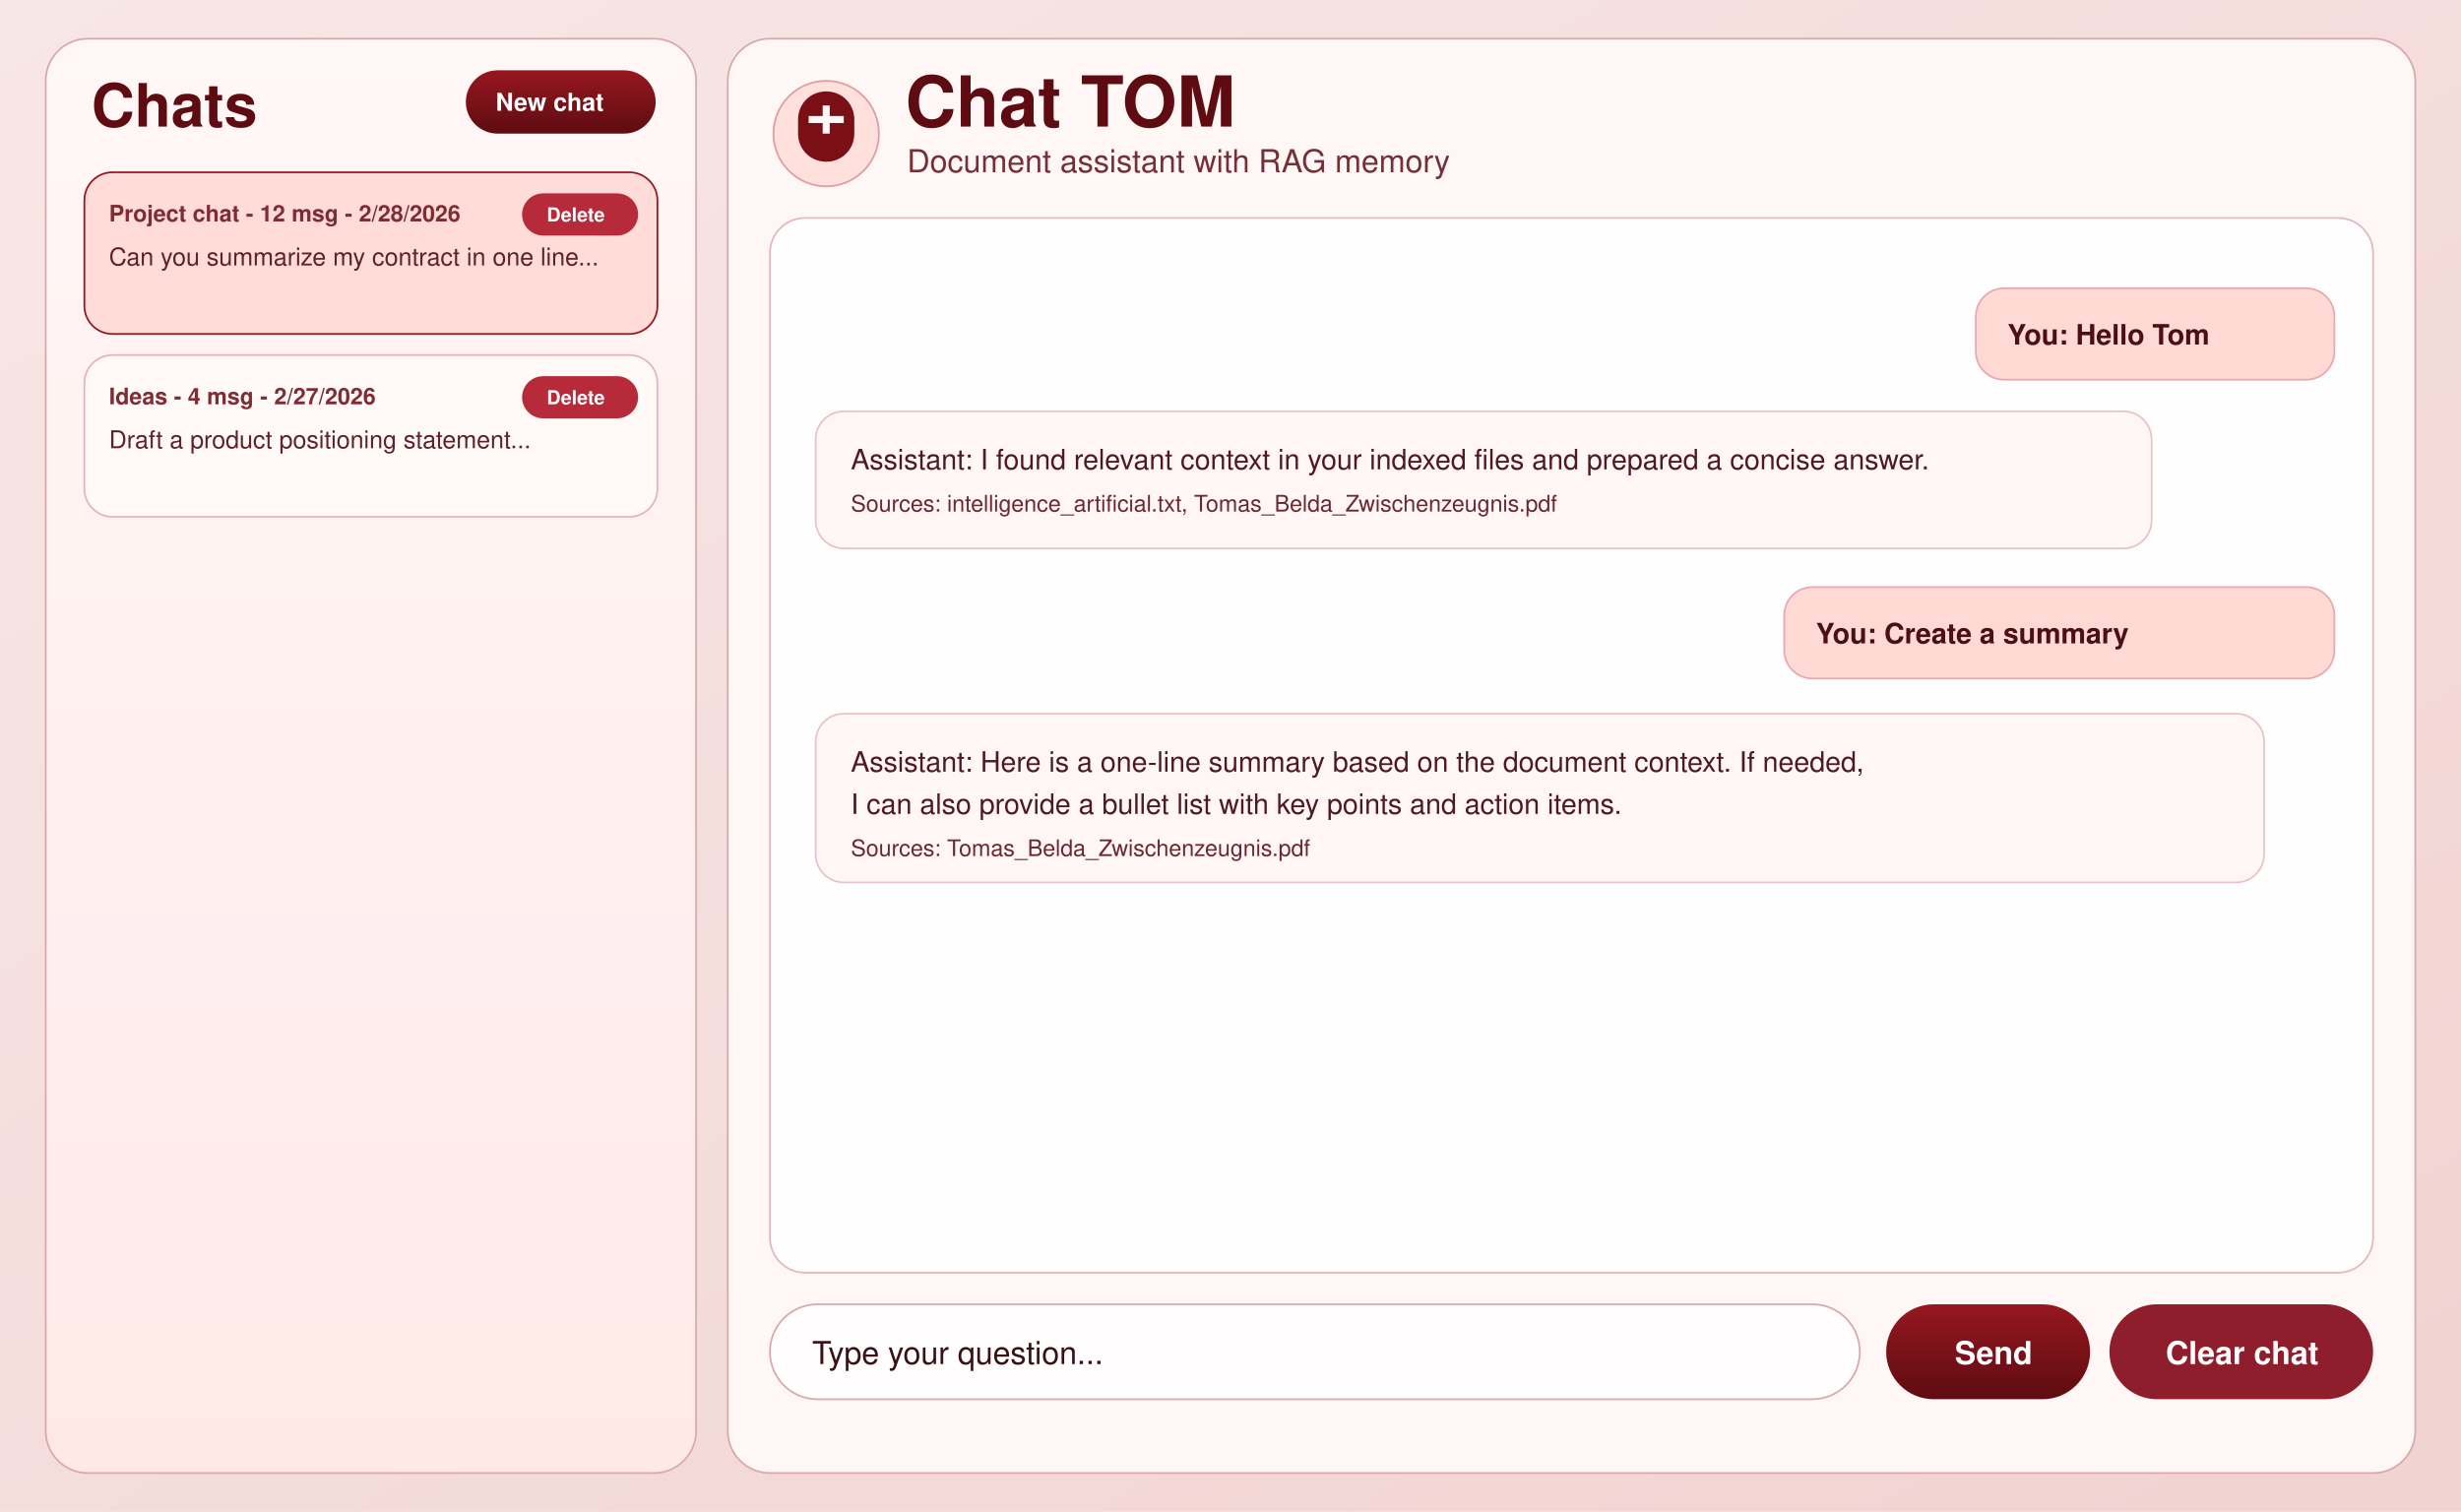
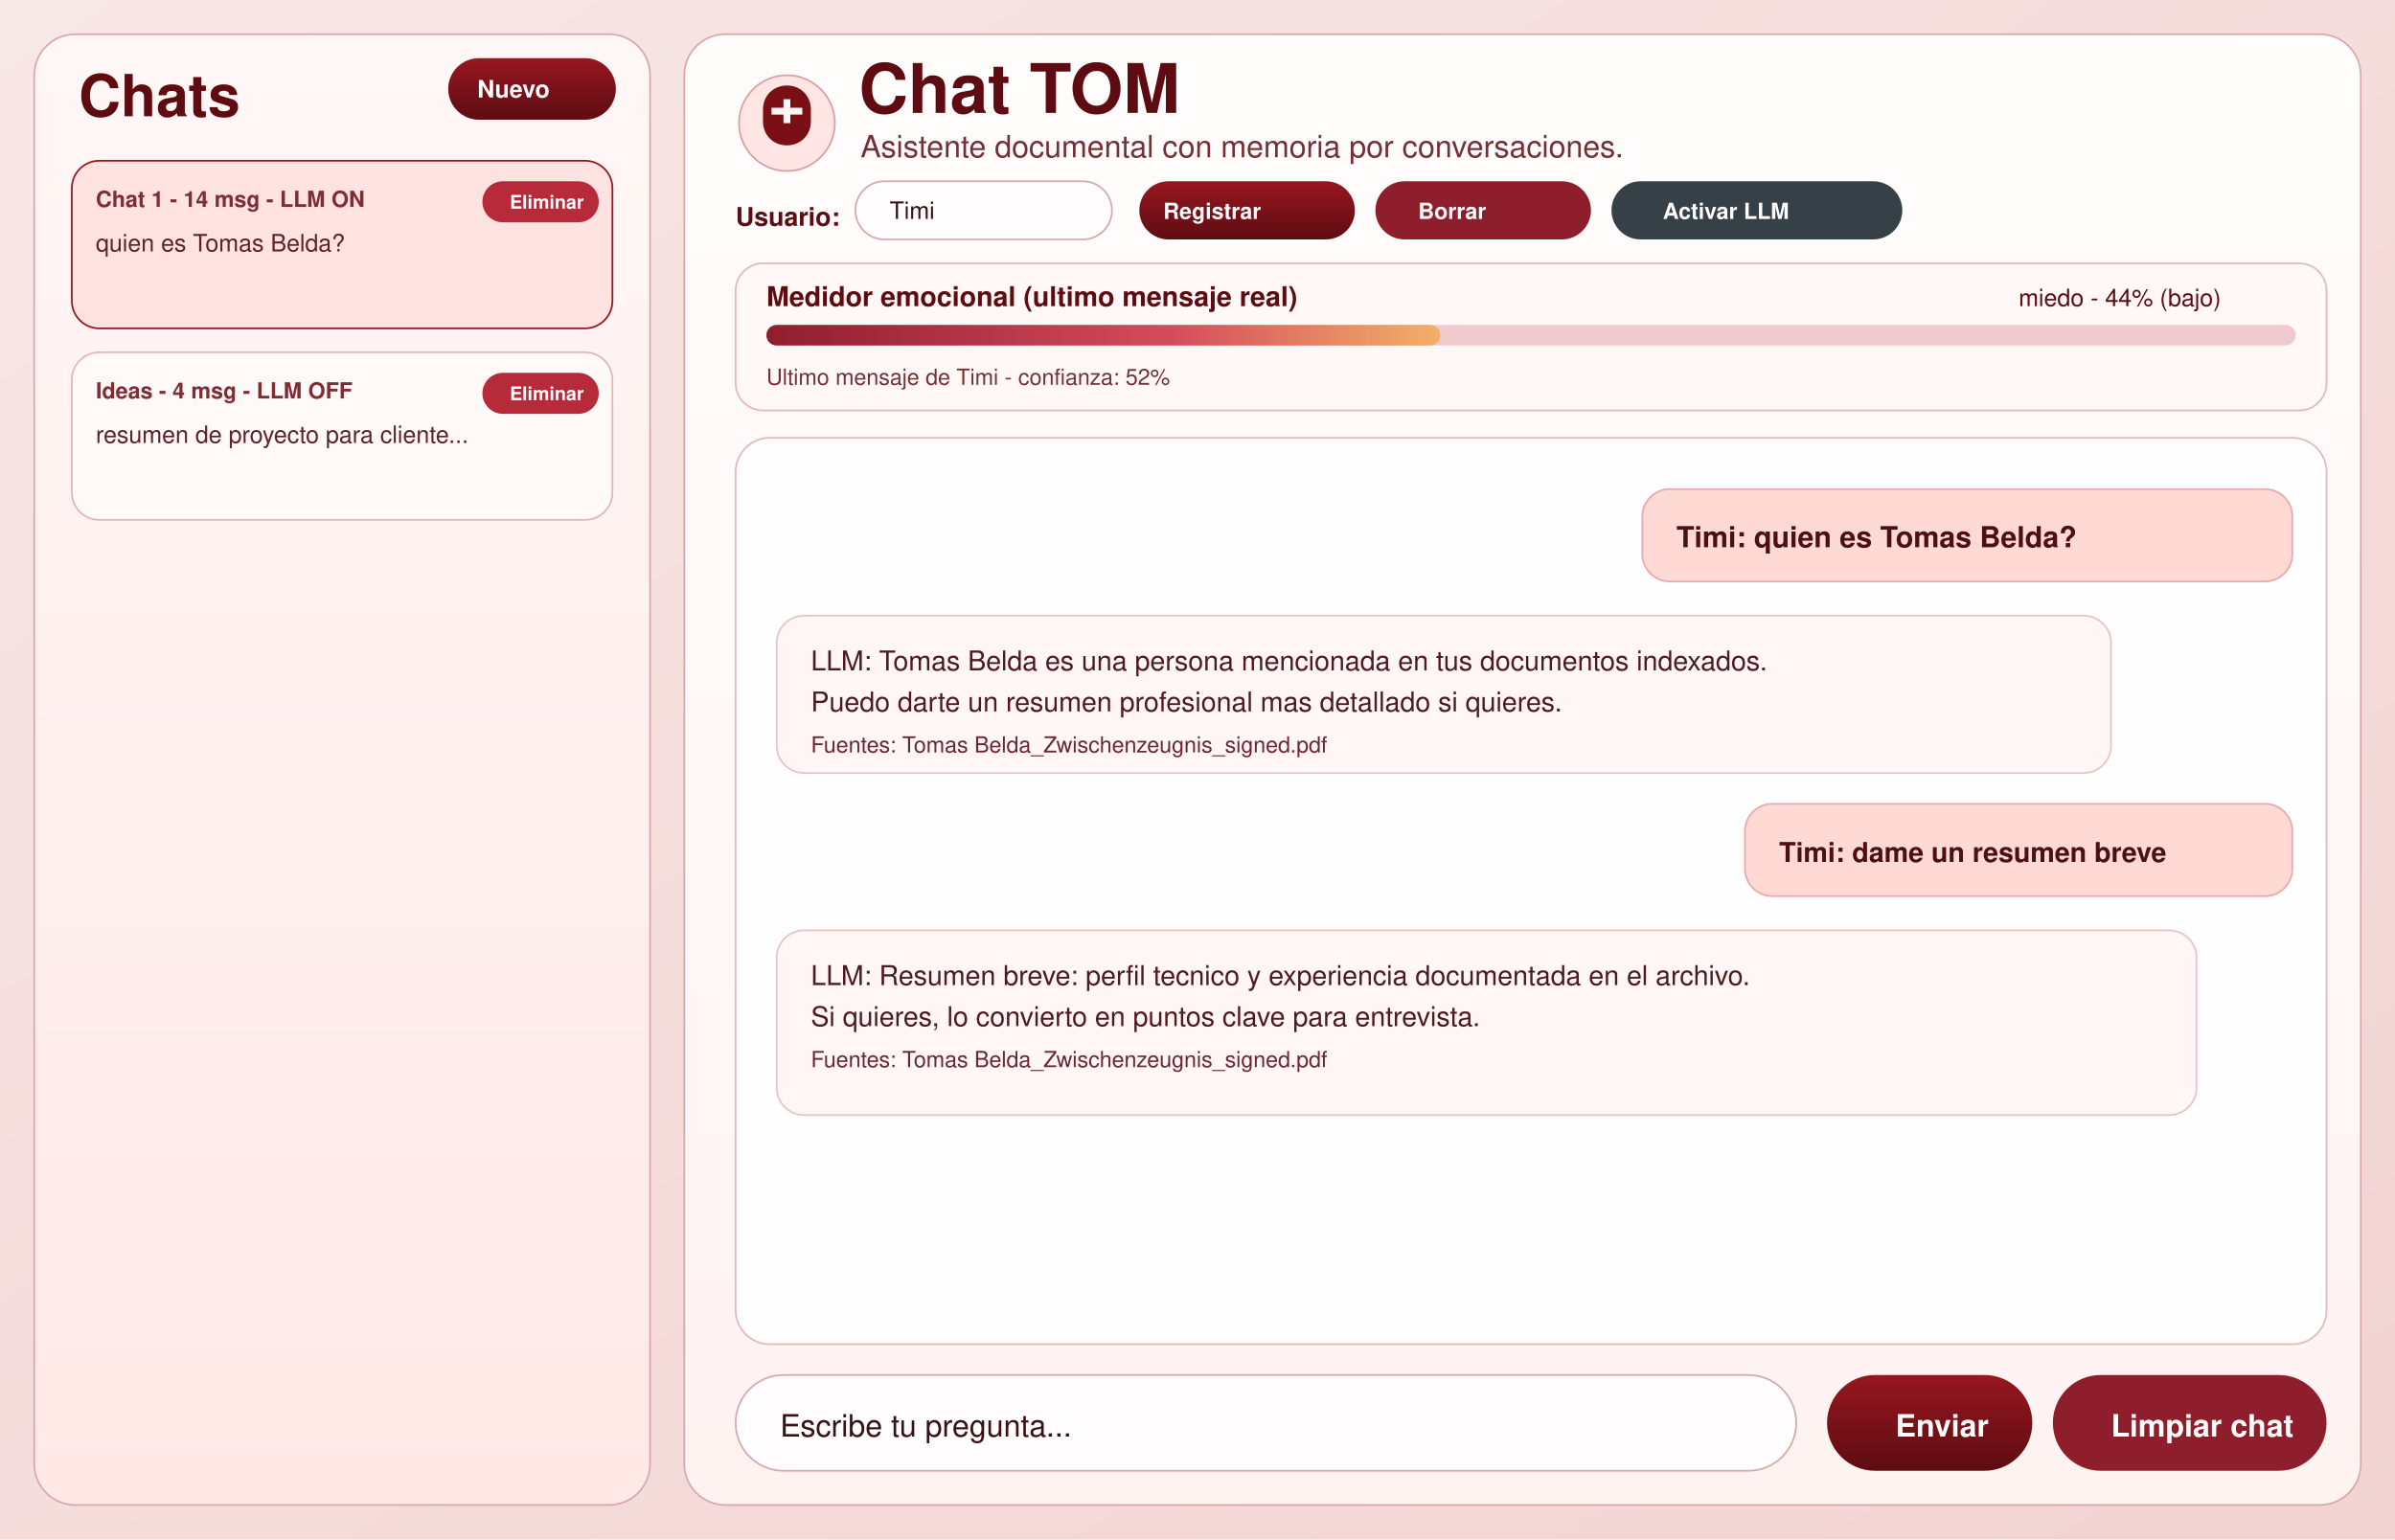
- <svg xmlns="http://www.w3.org/2000/svg" width="1400" height="860" viewBox="0 0 1400 860" role="img" aria-label="Chat TOM interface screenshot">
+ <svg xmlns="http://www.w3.org/2000/svg" width="1400" height="900" viewBox="0 0 1400 900" role="img" aria-label="Captura actualizada de Chat TOM con medidor emocional">
  <defs>
    <linearGradient id="bg" x1="0" x2="1" y1="0" y2="1">
      <stop offset="0%" stop-color="#f7e7e6" />
      <stop offset="100%" stop-color="#f1d3d1" />
    </linearGradient>
    <linearGradient id="panel" x1="0" x2="0" y1="0" y2="1">
      <stop offset="0%" stop-color="#fff7f6" />
      <stop offset="100%" stop-color="#ffe9e7" />
    </linearGradient>
+     <linearGradient id="main" x1="0" x2="0" y1="0" y2="1">
+       <stop offset="0%" stop-color="#fffdfc" />
+       <stop offset="100%" stop-color="#fff3f2" />
+     </linearGradient>
    <linearGradient id="btn" x1="0" x2="0" y1="0" y2="1">
      <stop offset="0%" stop-color="#96171f" />
      <stop offset="100%" stop-color="#5e0c12" />
    </linearGradient>
+     <linearGradient id="meter" x1="0" x2="1" y1="0" y2="0">
+       <stop offset="0%" stop-color="#8f1e2d" />
+       <stop offset="60%" stop-color="#d44c5c" />
+       <stop offset="100%" stop-color="#f2b168" />
+     </linearGradient>
  </defs>
-   <rect width="1400" height="860" fill="url(#bg)" />
-   <rect x="26" y="22" width="370" height="816" rx="24" fill="url(#panel)" stroke="#d9a8ae" />
-   <rect x="414" y="22" width="960" height="816" rx="24" fill="#fff7f6" stroke="#d9a8ae" />
-   <text x="52" y="72" font-family="Helvetica, Arial, sans-serif" font-size="34" font-weight="700" fill="#5e0c12">Chats</text>
-   <rect x="265" y="40" width="108" height="36" rx="18" fill="url(#btn)" />
-   <text x="282" y="63" font-family="Helvetica, Arial, sans-serif" font-size="14" font-weight="700" fill="#fff">New chat</text>
-   <rect x="48" y="98" width="326" height="92" rx="16" fill="#ffdcd8" stroke="#96171f" />
-   <text x="62" y="126" font-family="Helvetica, Arial, sans-serif" font-size="13" font-weight="700" fill="#7f2d35">Project chat - 12 msg - 2/28/2026</text>
-   <text x="62" y="151" font-family="Helvetica, Arial, sans-serif" font-size="14" fill="#5f2228">Can you summarize my contract in one line...</text>
-   <rect x="297" y="110" width="66" height="24" rx="12" fill="#b72a3a" />
-   <text x="311" y="126" font-family="Helvetica, Arial, sans-serif" font-size="11" font-weight="700" fill="#fff">Delete</text>
-   <rect x="48" y="202" width="326" height="92" rx="16" fill="#fff9f8" stroke="#e8b3b8" />
-   <text x="62" y="230" font-family="Helvetica, Arial, sans-serif" font-size="13" font-weight="700" fill="#7f2d35">Ideas - 4 msg - 2/27/2026</text>
-   <text x="62" y="255" font-family="Helvetica, Arial, sans-serif" font-size="14" fill="#5f2228">Draft a product positioning statement...</text>
-   <rect x="297" y="214" width="66" height="24" rx="12" fill="#b72a3a" />
-   <text x="311" y="230" font-family="Helvetica, Arial, sans-serif" font-size="11" font-weight="700" fill="#fff">Delete</text>
-   <circle cx="470" cy="76" r="30" fill="#ffe0dc" stroke="#de9ca4" />
-   <path d="M470 52c-9 0-16 7-16 16v8c0 9 7 16 16 16s16-7 16-16v-8c0-9-7-16-16-16z" fill="#7a0f16" />
-   <path d="M468 60h4v16h-4zM460 66h20v4h-20z" fill="#fff5f4" />
-   <text x="515" y="72" font-family="Helvetica, Arial, sans-serif" font-size="40" font-weight="700" fill="#5e0c12">Chat TOM</text>
-   <text x="516" y="98" font-family="Helvetica, Arial, sans-serif" font-size="18" fill="#743036">Document assistant with RAG memory</text>
-   <rect x="438" y="124" width="912" height="600" rx="20" fill="#fffefe" stroke="#e3b8bc" />
-   <rect x="1124" y="164" width="204" height="52" rx="16" fill="#ffd9d4" stroke="#e8a8b0" />
-   <text x="1142" y="196" font-family="Helvetica, Arial, sans-serif" font-size="16" font-weight="700" fill="#4b0f14">You: Hello Tom</text>
-   <rect x="464" y="234" width="760" height="78" rx="16" fill="#fff6f5" stroke="#e7c3c7" />
-   <text x="484" y="267" font-family="Helvetica, Arial, sans-serif" font-size="16" fill="#4e1a1f">Assistant: I found relevant context in your indexed files and prepared a concise answer.</text>
-   <text x="484" y="291" font-family="Helvetica, Arial, sans-serif" font-size="13" fill="#6b2830">Sources: intelligence_artificial.txt, Tomas_Belda_Zwischenzeugnis.pdf</text>
-   <rect x="1015" y="334" width="313" height="52" rx="16" fill="#ffd9d4" stroke="#e8a8b0" />
-   <text x="1033" y="366" font-family="Helvetica, Arial, sans-serif" font-size="16" font-weight="700" fill="#4b0f14">You: Create a summary</text>
-   <rect x="464" y="406" width="824" height="96" rx="16" fill="#fff6f5" stroke="#e7c3c7" />
-   <text x="484" y="439" font-family="Helvetica, Arial, sans-serif" font-size="16" fill="#4e1a1f">Assistant: Here is a one-line summary based on the document context. If needed,</text>
-   <text x="484" y="463" font-family="Helvetica, Arial, sans-serif" font-size="16" fill="#4e1a1f">I can also provide a bullet list with key points and action items.</text>
-   <text x="484" y="487" font-family="Helvetica, Arial, sans-serif" font-size="13" fill="#6b2830">Sources: Tomas_Belda_Zwischenzeugnis.pdf</text>
-   <rect x="438" y="742" width="620" height="54" rx="27" fill="#fffdfd" stroke="#d8a8ad" />
-   <text x="462" y="776" font-family="Helvetica, Arial, sans-serif" font-size="18" fill="#391014">Type your question...</text>
-   <rect x="1073" y="742" width="116" height="54" rx="27" fill="url(#btn)" />
-   <text x="1112" y="776" font-family="Helvetica, Arial, sans-serif" font-size="18" font-weight="700" fill="#fff">Send</text>
-   <rect x="1200" y="742" width="150" height="54" rx="27" fill="#8f1e2d" />
-   <text x="1232" y="776" font-family="Helvetica, Arial, sans-serif" font-size="18" font-weight="700" fill="#fff">Clear chat</text>
+   <rect width="1400" height="900" fill="url(#bg)" />
+   <rect x="20" y="20" width="360" height="860" rx="24" fill="url(#panel)" stroke="#d9a8ae" />
+   <rect x="400" y="20" width="980" height="860" rx="24" fill="url(#main)" stroke="#d9a8ae" />
+   <text x="46" y="68" font-family="Helvetica, Arial, sans-serif" font-size="34" font-weight="700" fill="#5e0c12">Chats</text>
+   <rect x="262" y="34" width="98" height="36" rx="18" fill="url(#btn)" />
+   <text x="279" y="57" font-family="Helvetica, Arial, sans-serif" font-size="14" font-weight="700" fill="#fff">Nuevo</text>
+   <rect x="42" y="94" width="316" height="98" rx="16" fill="#ffe3e0" stroke="#96171f" />
+   <text x="56" y="121" font-family="Helvetica, Arial, sans-serif" font-size="13" font-weight="700" fill="#7f2d35">Chat 1 - 14 msg - LLM ON</text>
+   <text x="56" y="147" font-family="Helvetica, Arial, sans-serif" font-size="14" fill="#5f2228">quien es Tomas Belda?</text>
+   <rect x="282" y="106" width="68" height="24" rx="12" fill="#b72a3a" />
+   <text x="298" y="122" font-family="Helvetica, Arial, sans-serif" font-size="11" font-weight="700" fill="#fff">Eliminar</text>
+   <rect x="42" y="206" width="316" height="98" rx="16" fill="#fff9f8" stroke="#e8b3b8" />
+   <text x="56" y="233" font-family="Helvetica, Arial, sans-serif" font-size="13" font-weight="700" fill="#7f2d35">Ideas - 4 msg - LLM OFF</text>
+   <text x="56" y="259" font-family="Helvetica, Arial, sans-serif" font-size="14" fill="#5f2228">resumen de proyecto para cliente...</text>
+   <rect x="282" y="218" width="68" height="24" rx="12" fill="#b72a3a" />
+   <text x="298" y="234" font-family="Helvetica, Arial, sans-serif" font-size="11" font-weight="700" fill="#fff">Eliminar</text>
+   <circle cx="460" cy="72" r="28" fill="#ffe6e4" stroke="#de9ca4" />
+   <path d="M460 50c-8 0-14 6-14 14v7c0 8 6 14 14 14s14-6 14-14v-7c0-8-6-14-14-14z" fill="#7a0f16" />
+   <path d="M458 58h4v14h-4zM451 63h18v4h-18z" fill="#fff5f4" />
+   <text x="502" y="66" font-family="Helvetica, Arial, sans-serif" font-size="40" font-weight="700" fill="#5e0c12">Chat TOM</text>
+   <text x="503" y="92" font-family="Helvetica, Arial, sans-serif" font-size="18" fill="#743036">Asistente documental con memoria por conversaciones.</text>
+   <text x="430" y="132" font-family="Helvetica, Arial, sans-serif" font-size="15" font-weight="700" fill="#5e0c12">Usuario:</text>
+   <rect x="500" y="106" width="150" height="34" rx="17" fill="#fffdfd" stroke="#d8a8ad" />
+   <text x="520" y="128" font-family="Helvetica, Arial, sans-serif" font-size="14" fill="#391014">Timi</text>
+   <rect x="666" y="106" width="126" height="34" rx="17" fill="url(#btn)" />
+   <text x="680" y="128" font-family="Helvetica, Arial, sans-serif" font-size="13" font-weight="700" fill="#fff">Registrar</text>
+   <rect x="804" y="106" width="126" height="34" rx="17" fill="#8f1e2d" />
+   <text x="829" y="128" font-family="Helvetica, Arial, sans-serif" font-size="13" font-weight="700" fill="#fff">Borrar</text>
+   <rect x="942" y="106" width="170" height="34" rx="17" fill="#364047" />
+   <text x="972" y="128" font-family="Helvetica, Arial, sans-serif" font-size="13" font-weight="700" fill="#fff">Activar LLM</text>
+   <rect x="430" y="154" width="930" height="86" rx="16" fill="#fff8f7" stroke="#e3b8bc" />
+   <text x="448" y="179" font-family="Helvetica, Arial, sans-serif" font-size="16" font-weight="700" fill="#5e0c12">Medidor emocional (ultimo mensaje real)</text>
+   <text x="1180" y="179" font-family="Helvetica, Arial, sans-serif" font-size="14" fill="#5e0c12">miedo - 44% (bajo)</text>
+   <rect x="448" y="190" width="894" height="12" rx="6" fill="#f1cacf" />
+   <rect x="448" y="190" width="394" height="12" rx="6" fill="url(#meter)" />
+   <text x="448" y="225" font-family="Helvetica, Arial, sans-serif" font-size="13" fill="#743036">Ultimo mensaje de Timi - confianza: 52%</text>
+   <rect x="430" y="256" width="930" height="530" rx="20" fill="#fffefe" stroke="#e3b8bc" />
+   <rect x="960" y="286" width="380" height="54" rx="16" fill="#ffd9d4" stroke="#e8a8b0" />
+   <text x="980" y="320" font-family="Helvetica, Arial, sans-serif" font-size="17" font-weight="700" fill="#4b0f14">Timi: quien es Tomas Belda?</text>
+   <rect x="454" y="360" width="780" height="92" rx="16" fill="#fff6f5" stroke="#e7c3c7" />
+   <text x="474" y="392" font-family="Helvetica, Arial, sans-serif" font-size="16" fill="#4e1a1f">LLM: Tomas Belda es una persona mencionada en tus documentos indexados.</text>
+   <text x="474" y="416" font-family="Helvetica, Arial, sans-serif" font-size="16" fill="#4e1a1f">Puedo darte un resumen profesional mas detallado si quieres.</text>
+   <text x="474" y="440" font-family="Helvetica, Arial, sans-serif" font-size="13" fill="#6b2830">Fuentes: Tomas Belda_Zwischenzeugnis_signed.pdf</text>
+   <rect x="1020" y="470" width="320" height="54" rx="16" fill="#ffd9d4" stroke="#e8a8b0" />
+   <text x="1040" y="504" font-family="Helvetica, Arial, sans-serif" font-size="16" font-weight="700" fill="#4b0f14">Timi: dame un resumen breve</text>
+   <rect x="454" y="544" width="830" height="108" rx="16" fill="#fff6f5" stroke="#e7c3c7" />
+   <text x="474" y="576" font-family="Helvetica, Arial, sans-serif" font-size="16" fill="#4e1a1f">LLM: Resumen breve: perfil tecnico y experiencia documentada en el archivo.</text>
+   <text x="474" y="600" font-family="Helvetica, Arial, sans-serif" font-size="16" fill="#4e1a1f">Si quieres, lo convierto en puntos clave para entrevista.</text>
+   <text x="474" y="624" font-family="Helvetica, Arial, sans-serif" font-size="13" fill="#6b2830">Fuentes: Tomas Belda_Zwischenzeugnis_signed.pdf</text>
+   <rect x="430" y="804" width="620" height="56" rx="28" fill="#fffdfd" stroke="#d8a8ad" />
+   <text x="456" y="840" font-family="Helvetica, Arial, sans-serif" font-size="18" fill="#391014">Escribe tu pregunta...</text>
+   <rect x="1068" y="804" width="120" height="56" rx="28" fill="url(#btn)" />
+   <text x="1108" y="840" font-family="Helvetica, Arial, sans-serif" font-size="18" font-weight="700" fill="#fff">Enviar</text>
+   <rect x="1200" y="804" width="160" height="56" rx="28" fill="#8f1e2d" />
+   <text x="1234" y="840" font-family="Helvetica, Arial, sans-serif" font-size="18" font-weight="700" fill="#fff">Limpiar chat</text>
</svg>
